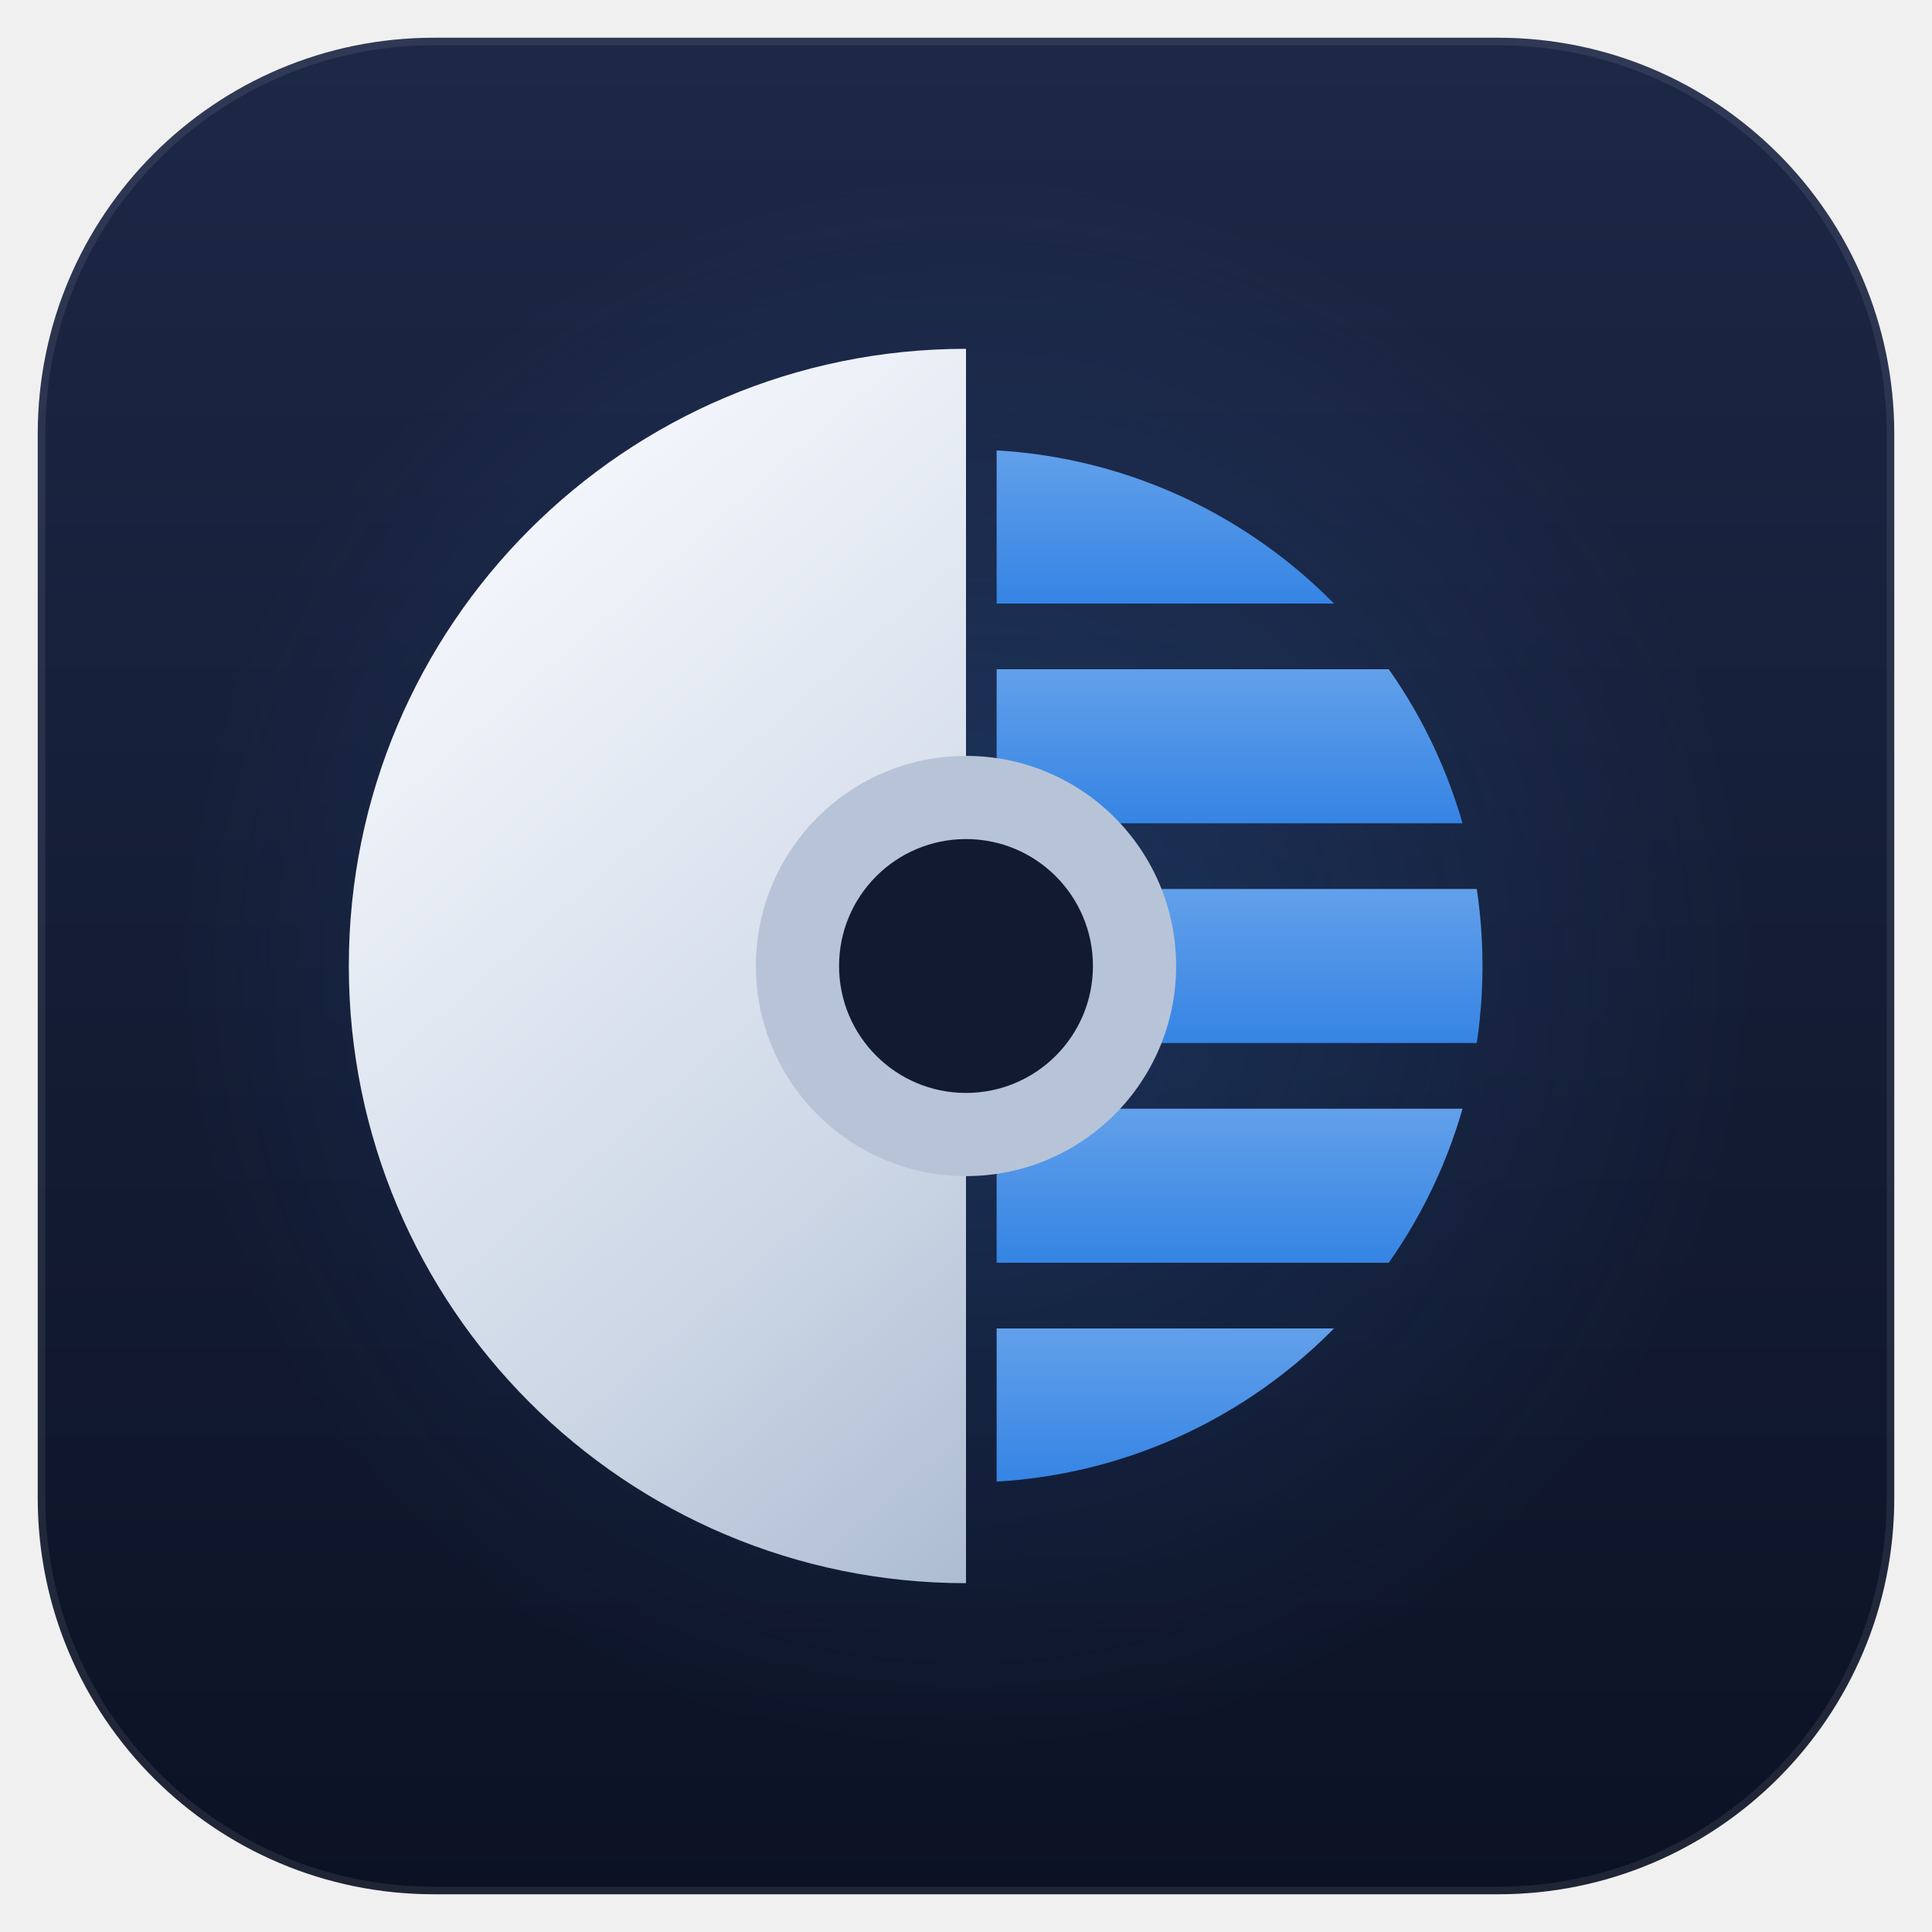
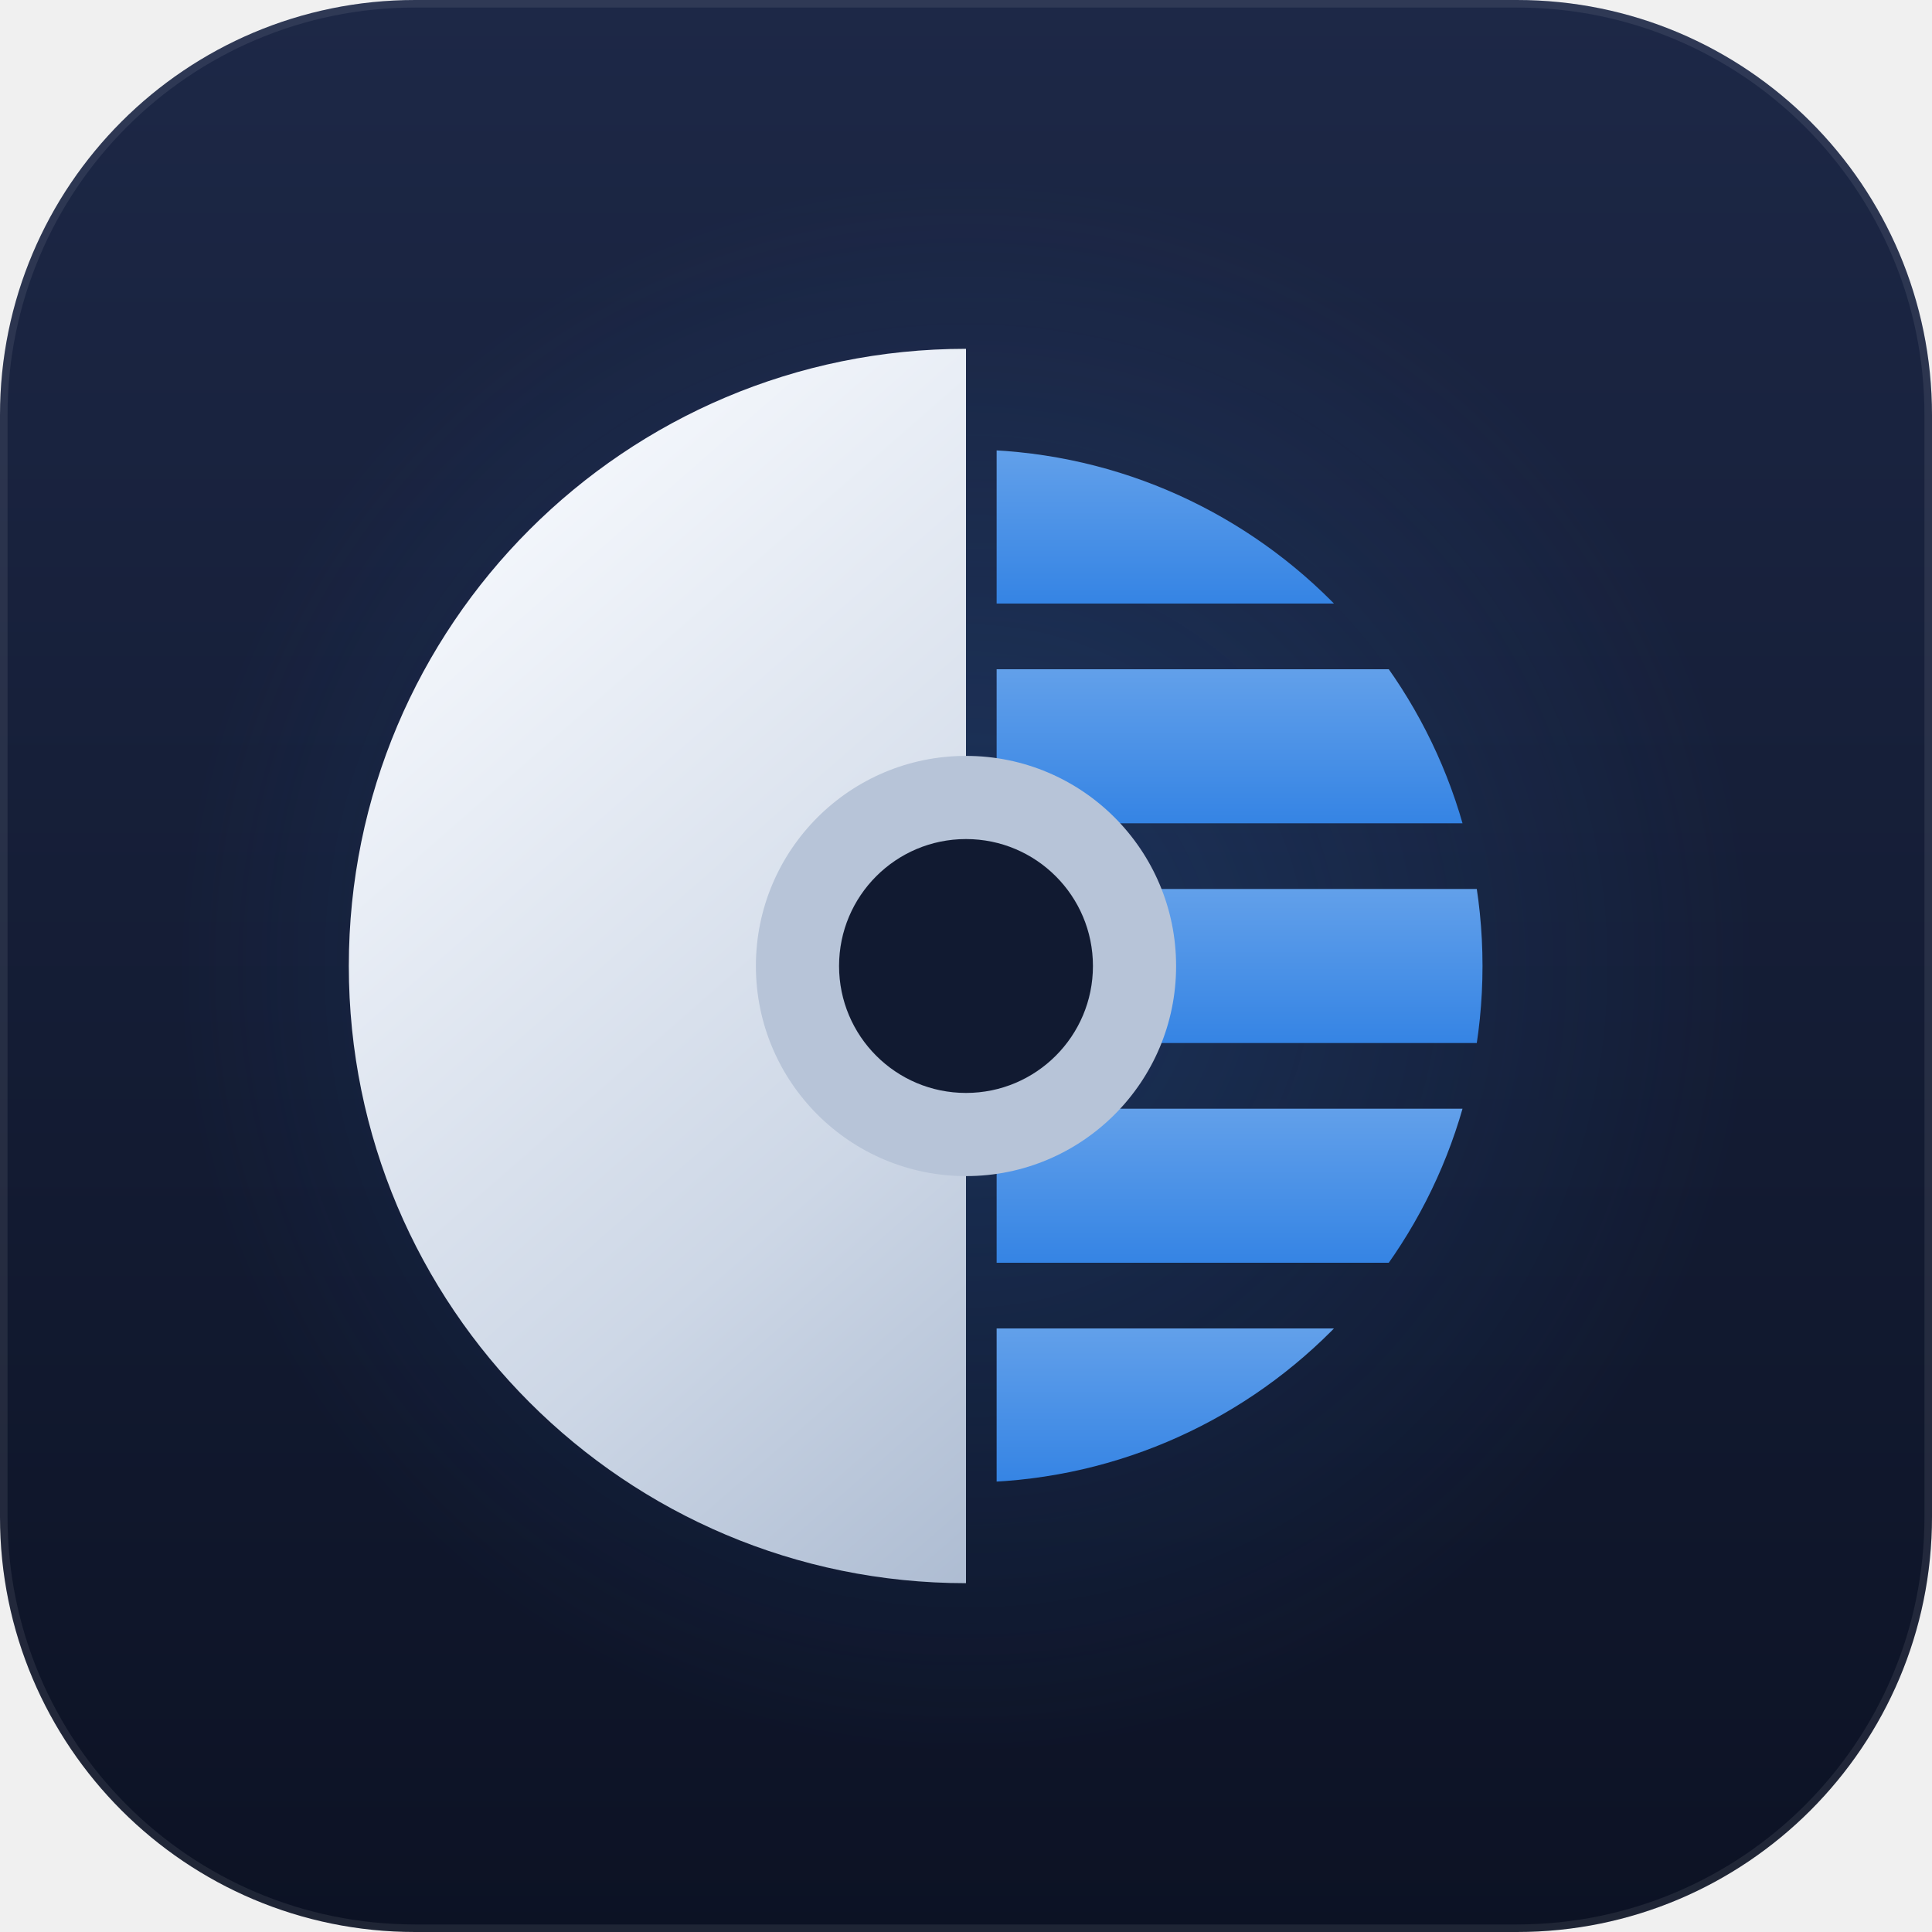
- <svg xmlns="http://www.w3.org/2000/svg" viewBox="0 0 1024 1024">
+ <svg xmlns="http://www.w3.org/2000/svg" width="1024" height="1024" viewBox="0 0 1024 1024">
  <defs>
    <linearGradient id="tile" x1="0" y1="0" x2="0" y2="1">
      <stop offset="0" stop-color="#1d2847" />
      <stop offset="1" stop-color="#0c1224" />
    </linearGradient>
    <radialGradient id="glow" cx="0.5" cy="0.5" r="0.5">
      <stop offset="0" stop-color="#3584e4" stop-opacity="0.22" />
      <stop offset="1" stop-color="#3584e4" stop-opacity="0" />
    </radialGradient>
    <linearGradient id="disc" x1="0.15" y1="0.1" x2="0.85" y2="0.9">
      <stop offset="0" stop-color="#f4f7fc" />
      <stop offset="0.55" stop-color="#cdd7e6" />
      <stop offset="1" stop-color="#9fb0c9" />
    </linearGradient>
    <linearGradient id="data" x1="0" y1="0" x2="0" y2="1">
      <stop offset="0" stop-color="#62a0ea" />
      <stop offset="1" stop-color="#3584e4" />
    </linearGradient>
    <clipPath id="disc-half">
      <rect width="512" height="1024" />
    </clipPath>
    <clipPath id="data-half">
      <circle cx="512" cy="512" r="236" />
    </clipPath>
  </defs>
-   <rect x="20" y="20" width="984" height="984" rx="210" fill="url(#tile)" />
+   <rect width="1024" height="1024" rx="220" fill="url(#tile)" />
  <circle cx="512" cy="512" r="420" fill="url(#glow)" />
-   <rect x="22" y="22" width="980" height="980" rx="208" fill="none" stroke="#ffffff" stroke-opacity="0.08" stroke-width="4" />
+   <rect x="2" y="2" width="1020" height="1020" rx="218" fill="none" stroke="#ffffff" stroke-opacity="0.08" stroke-width="4" />
  <g transform="translate(512 512) scale(1.16) translate(-512 -512)">
    <g clip-path="url(#disc-half)">
      <circle cx="512" cy="512" r="282" fill="url(#disc)" />
    </g>
    <g clip-path="url(#data-half)" fill="url(#data)">
-       <rect x="526" y="276.0" width="340" height="70.4" />
+       <rect x="526" y="276" width="340" height="70.4" />
      <rect x="526" y="376.4" width="340" height="70.4" />
      <rect x="526" y="476.8" width="340" height="70.4" />
      <rect x="526" y="577.2" width="340" height="70.4" />
      <rect x="526" y="677.6" width="340" height="70.4" />
    </g>
    <circle cx="512" cy="512" r="96" fill="#b7c4d8" />
    <circle cx="512" cy="512" r="58" fill="#111a31" />
  </g>
</svg>
